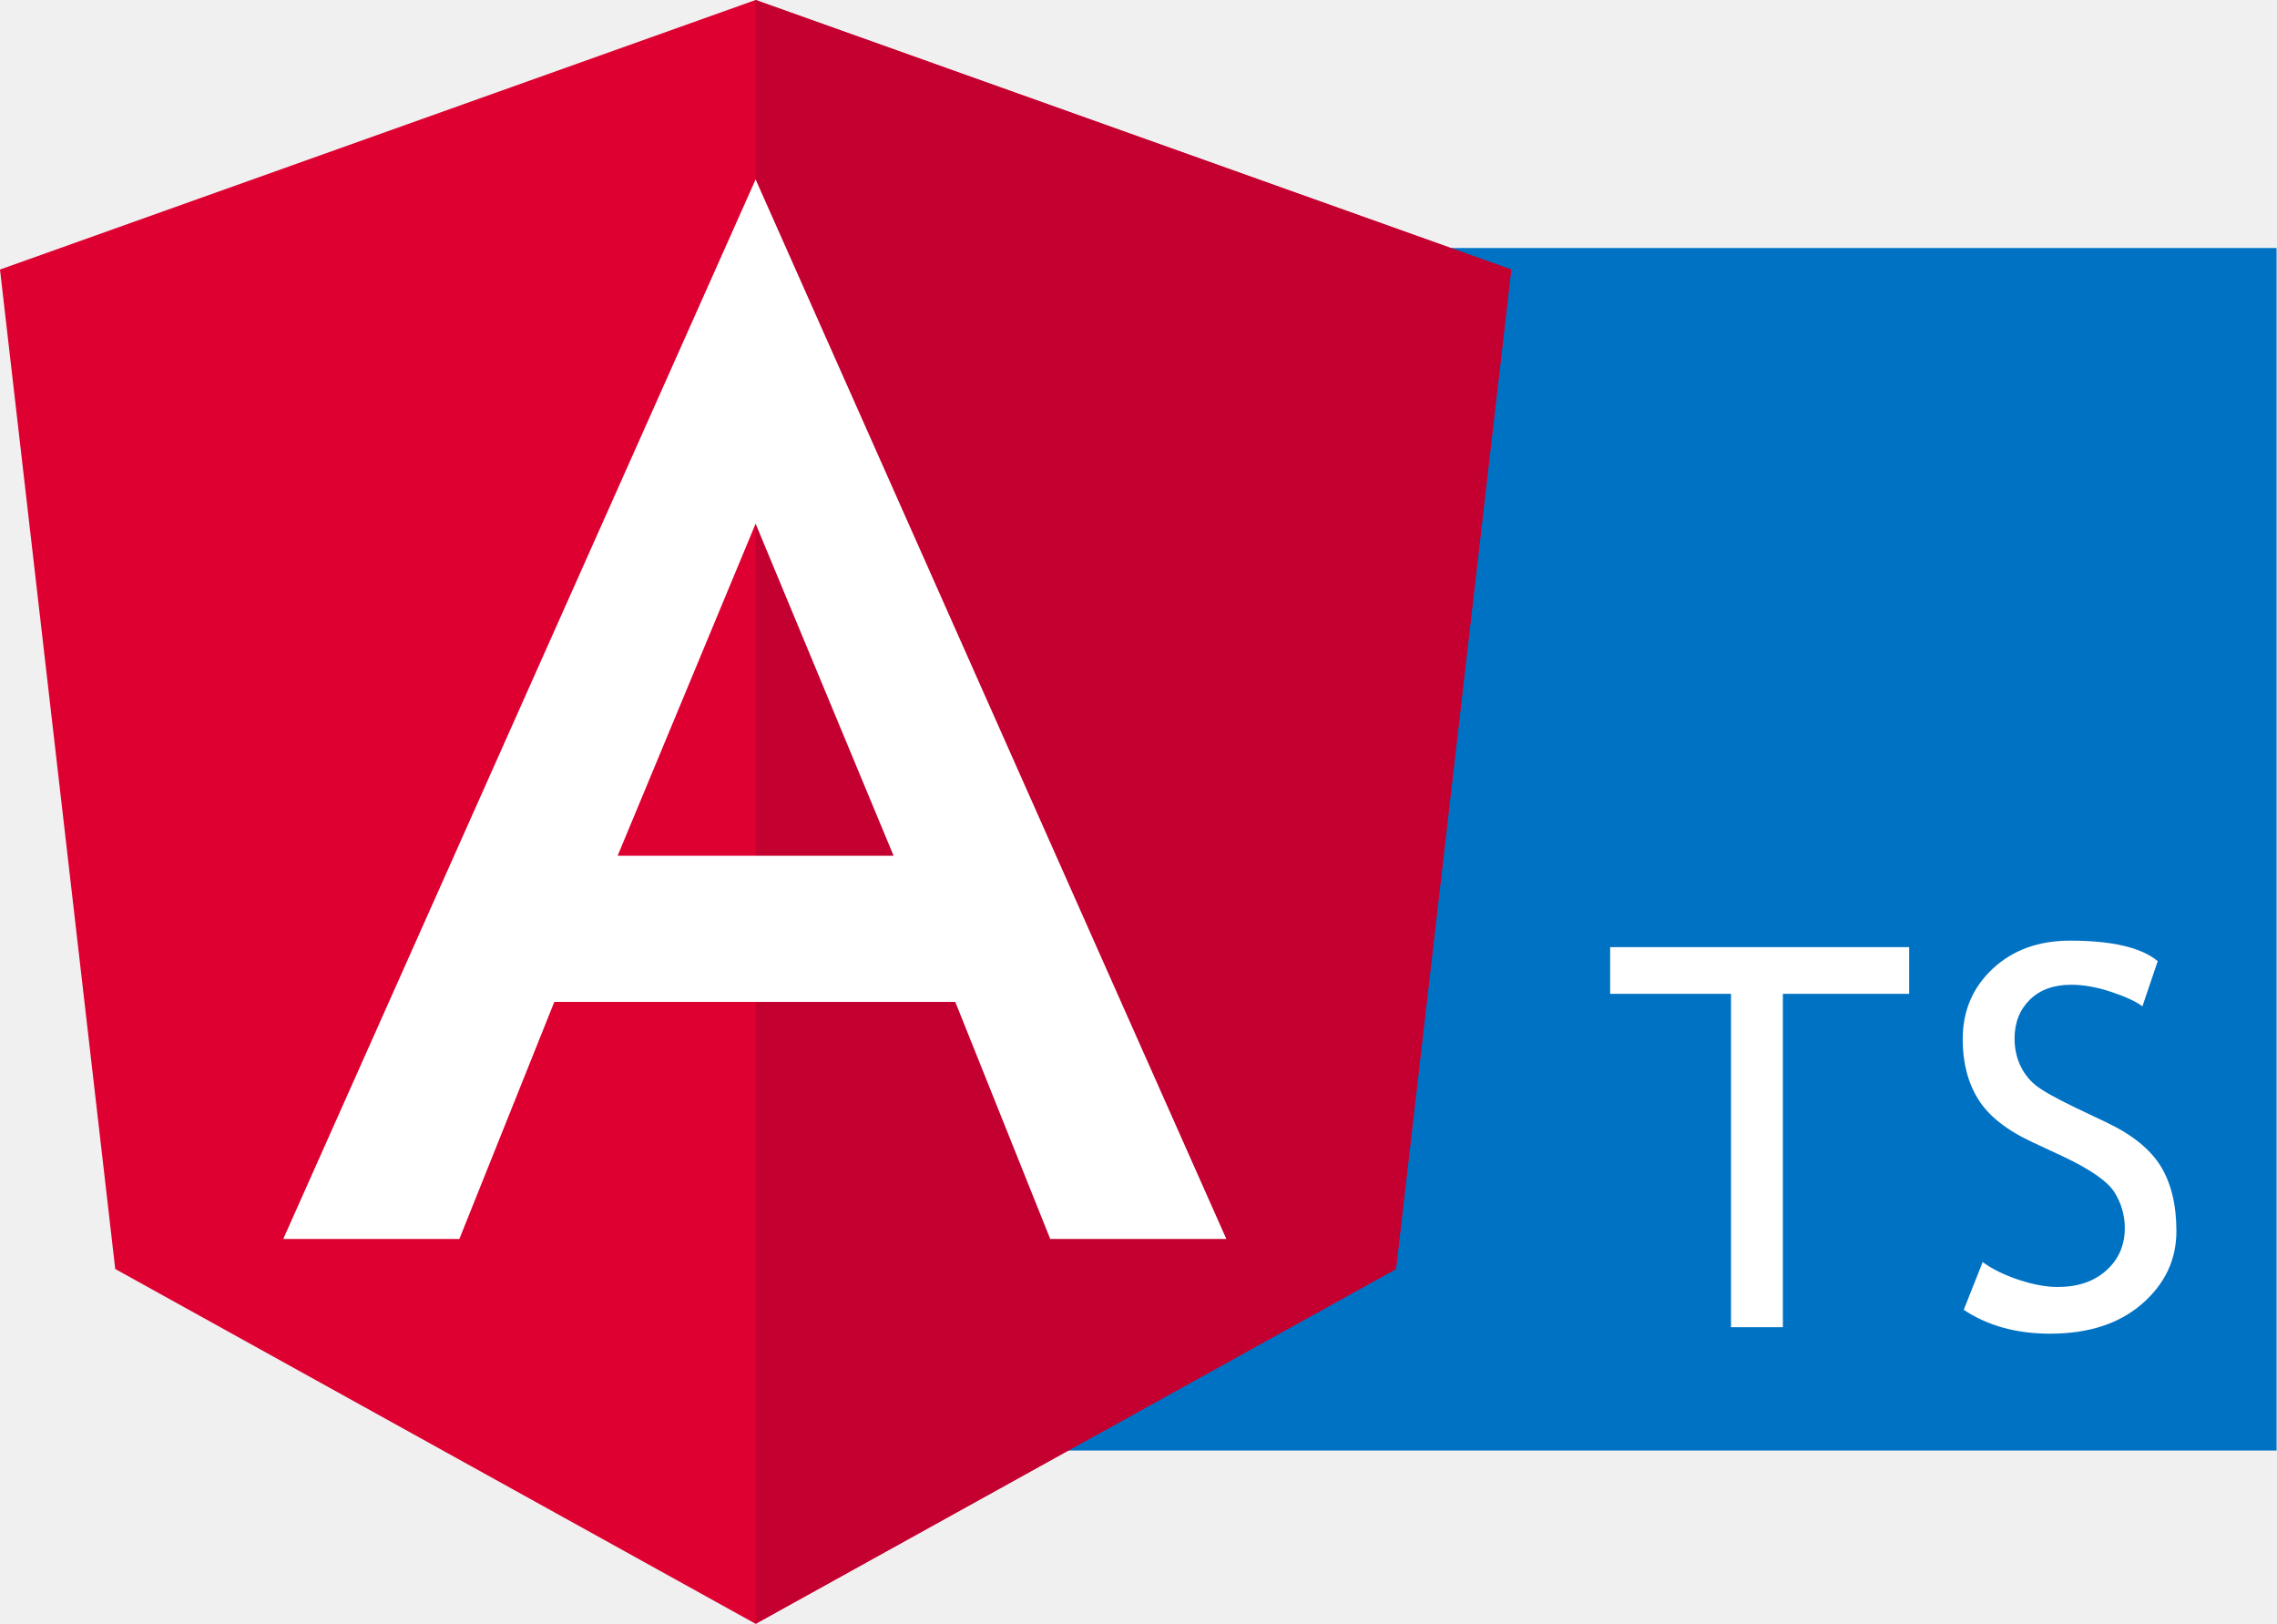
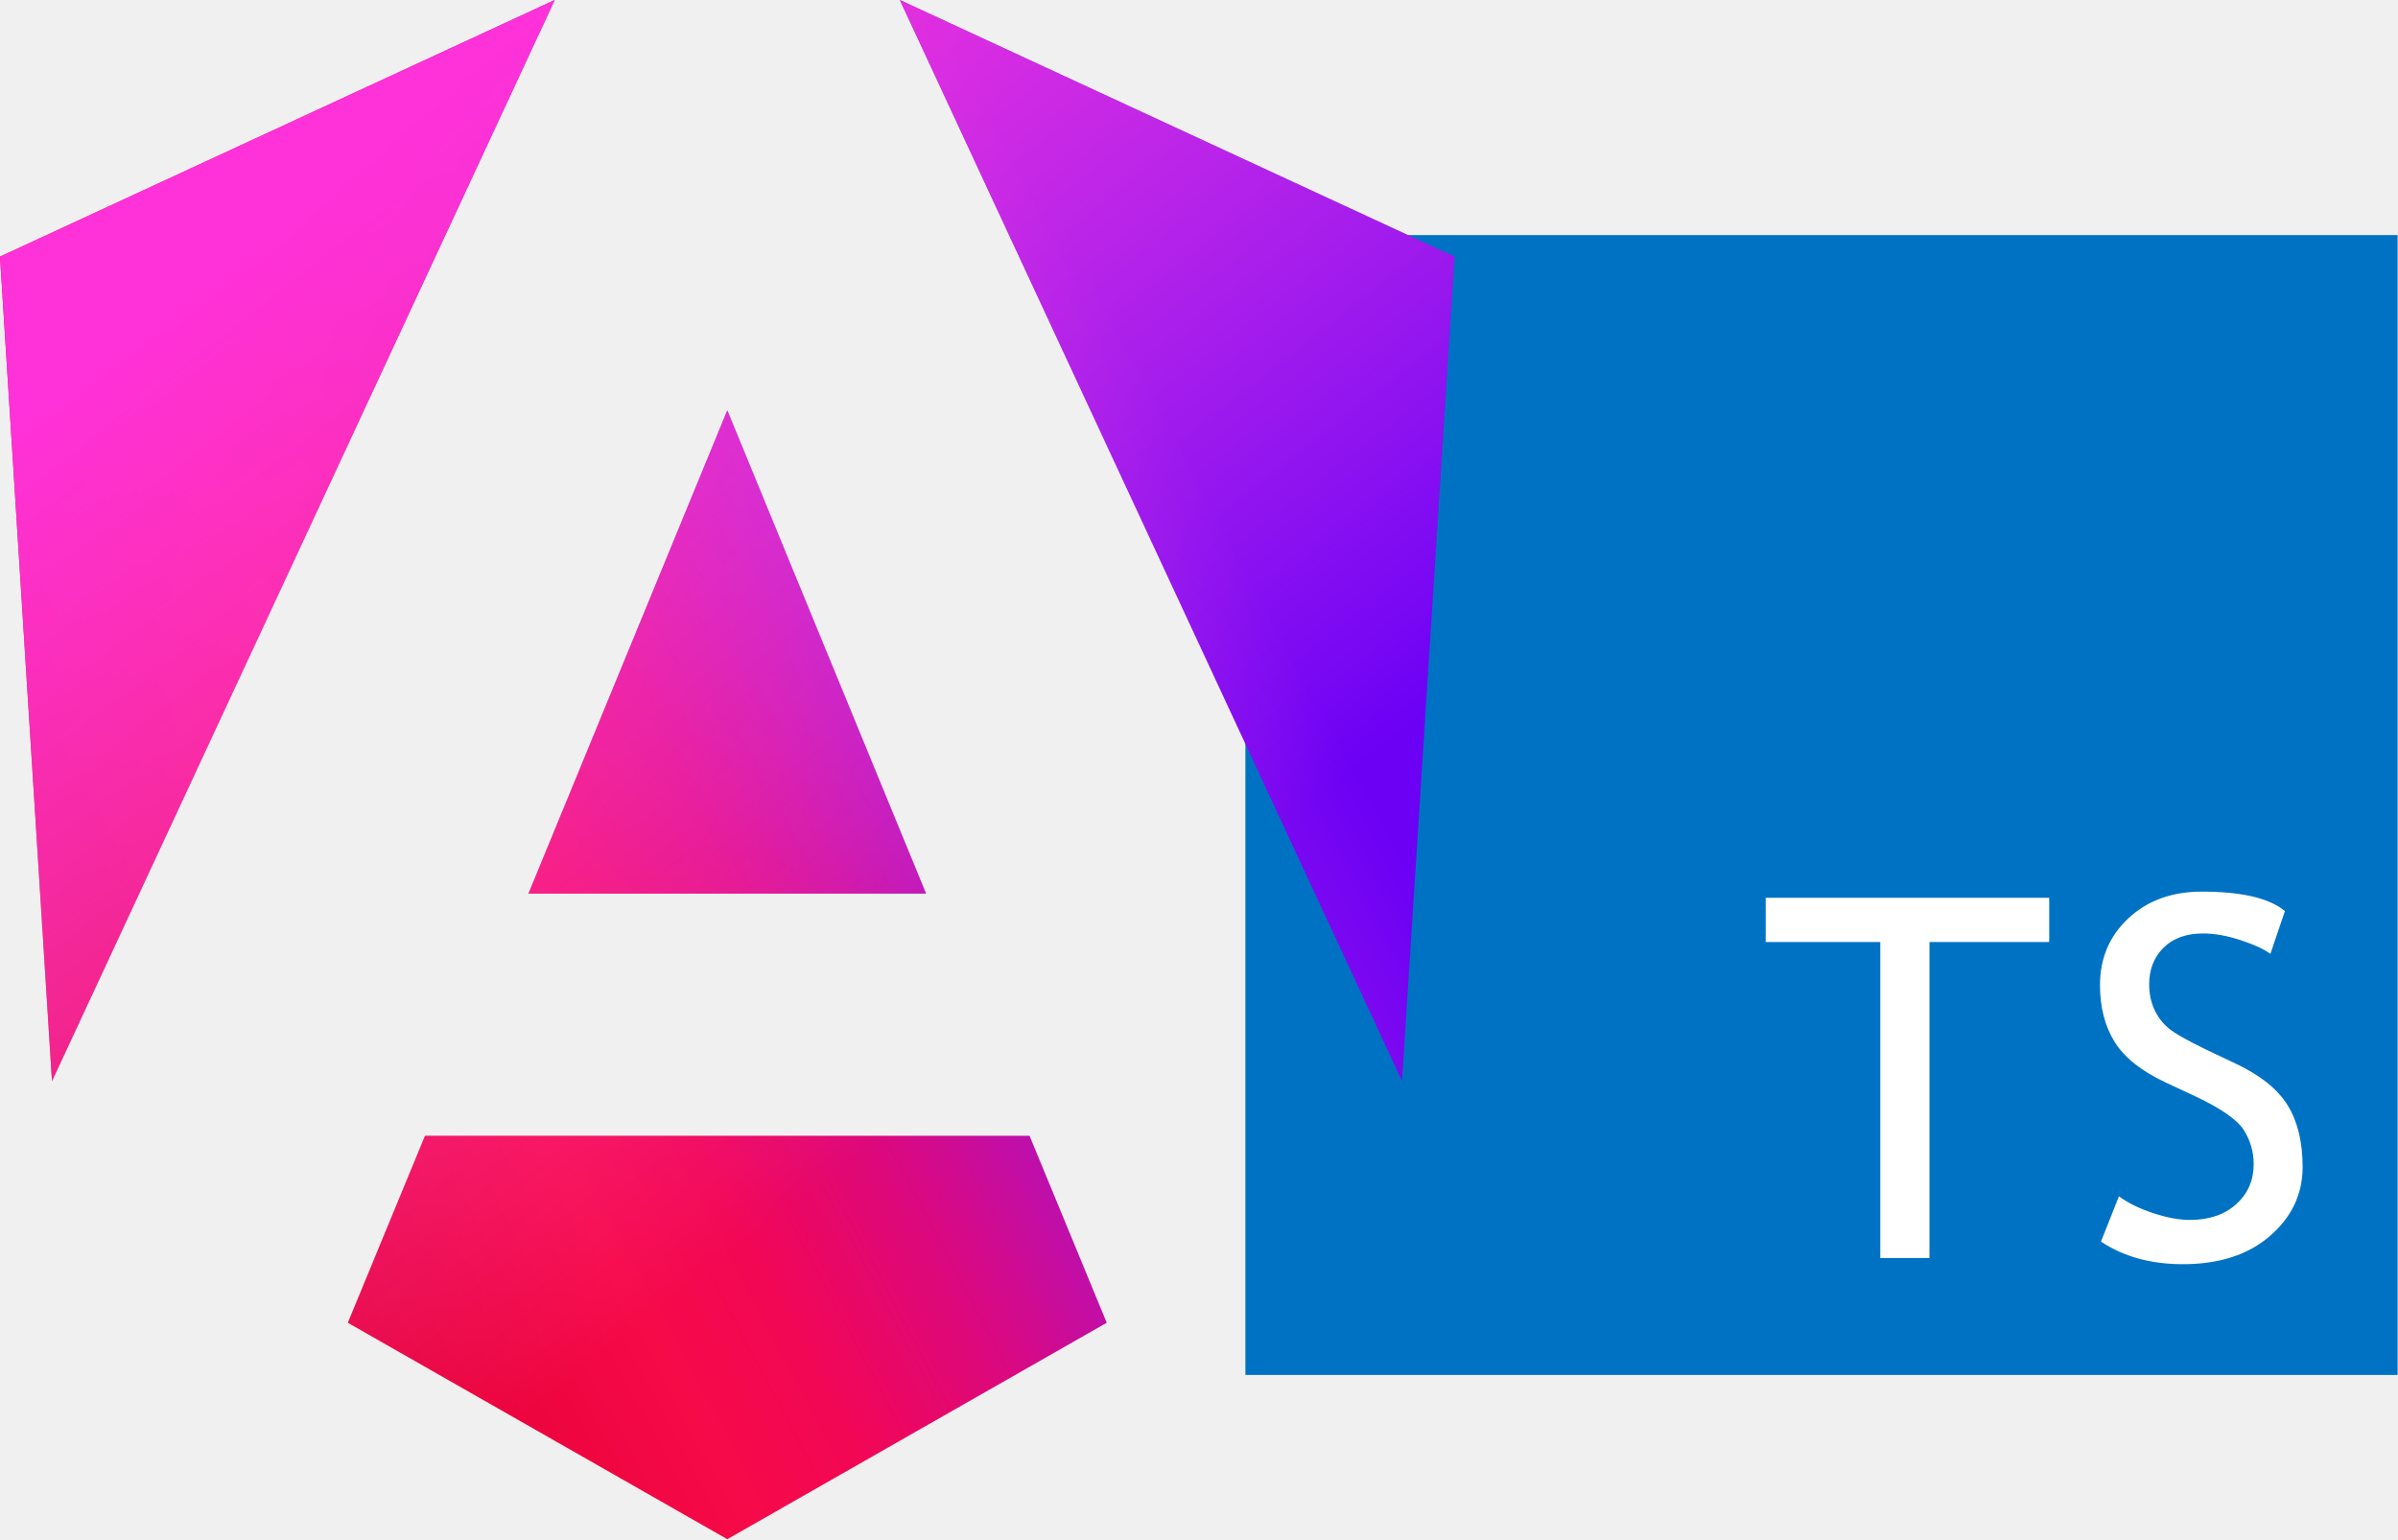
- <svg xmlns="http://www.w3.org/2000/svg" width="488" height="348" viewBox="0 0 488 348" fill="none">
-   <path d="M487.907 53.154H227.485V310.865H487.907V53.154Z" fill="#0072C4" />
-   <path fill-rule="evenodd" clip-rule="evenodd" d="M382.101 212.988V284.432H370.985V212.988H345.084V202.98H409.169V212.988H382.101ZM420.865 280.707L424.922 270.477C426.997 271.997 429.582 273.266 432.676 274.285C435.77 275.305 438.539 275.814 440.985 275.814C445.32 275.814 448.803 274.628 451.434 272.256C454.065 269.884 455.38 266.863 455.38 263.193C455.38 260.451 454.649 257.902 453.185 255.549C451.721 253.195 448.044 250.628 442.152 247.848L435.594 244.79C430.035 242.196 426.154 239.119 423.949 235.561C421.745 232.003 420.642 227.722 420.642 222.718C420.642 216.639 422.791 211.598 427.09 207.595C431.388 203.592 436.909 201.59 443.653 201.59C452.657 201.59 458.919 203.054 462.439 205.982L459.16 215.657C457.678 214.582 455.417 213.544 452.379 212.543C449.341 211.542 446.525 211.042 443.931 211.042C440.151 211.042 437.178 212.117 435.01 214.267C432.842 216.416 431.759 219.178 431.759 222.551C431.759 224.626 432.148 226.517 432.926 228.222C433.704 229.927 434.788 231.354 436.177 232.503C437.567 233.652 440.411 235.264 444.709 237.34L451.379 240.509C456.937 243.141 460.837 246.282 463.078 249.933C465.32 253.584 466.441 258.227 466.441 263.861C466.441 269.977 463.986 275.166 459.077 279.428C454.167 283.691 447.599 285.822 439.373 285.822C432.148 285.822 425.978 284.117 420.865 280.707Z" fill="white" />
-   <path d="M161.941 0L0 57.768L24.7 271.962L161.941 348L299.182 271.962L323.881 57.768L161.941 0Z" fill="#DD0031" />
-   <path d="M161.941 0V38.628V38.454V214.716V348L299.182 271.962L323.882 57.768L161.941 0Z" fill="#C3002F" />
-   <path d="M161.941 38.454L60.706 265.524H98.452L118.803 214.716H204.731L225.082 265.524H262.828L161.941 38.454ZM191.511 183.396H132.37L161.941 112.23L191.511 183.396Z" fill="white" />
+ <svg xmlns="http://www.w3.org/2000/svg" width="542" height="348" viewBox="0 0 542 348" fill="none">
+   <path d="M541.907 53.153H281.485V310.865H541.907V53.153Z" fill="#0072C4" />
+   <path fill-rule="evenodd" clip-rule="evenodd" d="M436.101 212.988V284.432H424.985V212.988H399.084V202.98H463.169V212.988H436.101ZM474.865 280.707L478.922 270.477C480.997 271.996 483.582 273.266 486.676 274.285C489.77 275.304 492.539 275.814 494.985 275.814C499.32 275.814 502.803 274.628 505.434 272.256C508.065 269.884 509.38 266.863 509.38 263.193C509.38 260.45 508.649 257.902 507.185 255.548C505.721 253.195 502.044 250.628 496.152 247.848L489.594 244.79C484.035 242.195 480.154 239.119 477.949 235.561C475.745 232.002 474.642 227.721 474.642 222.717C474.642 216.639 476.791 211.598 481.09 207.595C485.388 203.591 490.909 201.59 497.653 201.59C506.657 201.59 512.919 203.054 516.439 205.982L513.16 215.656C511.678 214.581 509.417 213.544 506.379 212.543C503.341 211.542 500.524 211.042 497.931 211.042C494.151 211.042 491.178 212.117 489.01 214.266C486.842 216.416 485.758 219.178 485.758 222.551C485.758 224.626 486.148 226.517 486.926 228.222C487.704 229.927 488.788 231.354 490.177 232.503C491.567 233.652 494.411 235.264 498.709 237.34L505.379 240.509C510.937 243.141 514.837 246.282 517.078 249.933C519.32 253.584 520.441 258.226 520.441 263.86C520.441 269.976 517.986 275.165 513.076 279.428C508.167 283.691 501.599 285.822 493.373 285.822C486.147 285.822 479.978 284.117 474.865 280.707Z" fill="white" />
+   <path d="M328.761 58.02L316.89 244.435L203.386 0L328.761 58.02ZM250.145 299.065L164.382 348L78.616 299.065L96.06 256.791H232.701L250.145 299.065ZM164.382 92.784L209.322 202.04H119.439L164.382 92.784ZM11.749 244.435L0 58.02L125.375 0L11.749 244.435Z" fill="url(#paint0_linear_1231_211)" />
+   <path d="M328.761 58.02L316.89 244.435L203.386 0L328.761 58.02ZM250.145 299.065L164.382 348L78.616 299.065L96.06 256.791H232.701L250.145 299.065ZM164.382 92.784L209.322 202.04H119.439L164.382 92.784ZM11.749 244.435L0 58.02L125.375 0L11.749 244.435Z" fill="url(#paint1_linear_1231_211)" />
+   <defs>
+     <linearGradient id="paint0_linear_1231_211" x1="82.425" y1="316.434" x2="316.045" y2="192.039" gradientUnits="userSpaceOnUse">
+       <stop stop-color="#E40035" />
+       <stop offset="0.24" stop-color="#F60A48" />
+       <stop offset="0.35" stop-color="#F20755" />
+       <stop offset="0.49" stop-color="#DC087D" />
+       <stop offset="0.75" stop-color="#9717E7" />
+       <stop offset="1" stop-color="#6C00F5" />
+     </linearGradient>
+     <linearGradient id="paint1_linear_1231_211" x1="71.877" y1="41.96" x2="224.765" y2="237.371" gradientUnits="userSpaceOnUse">
+       <stop stop-color="#FF31D9" />
+       <stop offset="1" stop-color="#FF5BE1" stop-opacity="0" />
+     </linearGradient>
+   </defs>
</svg>
